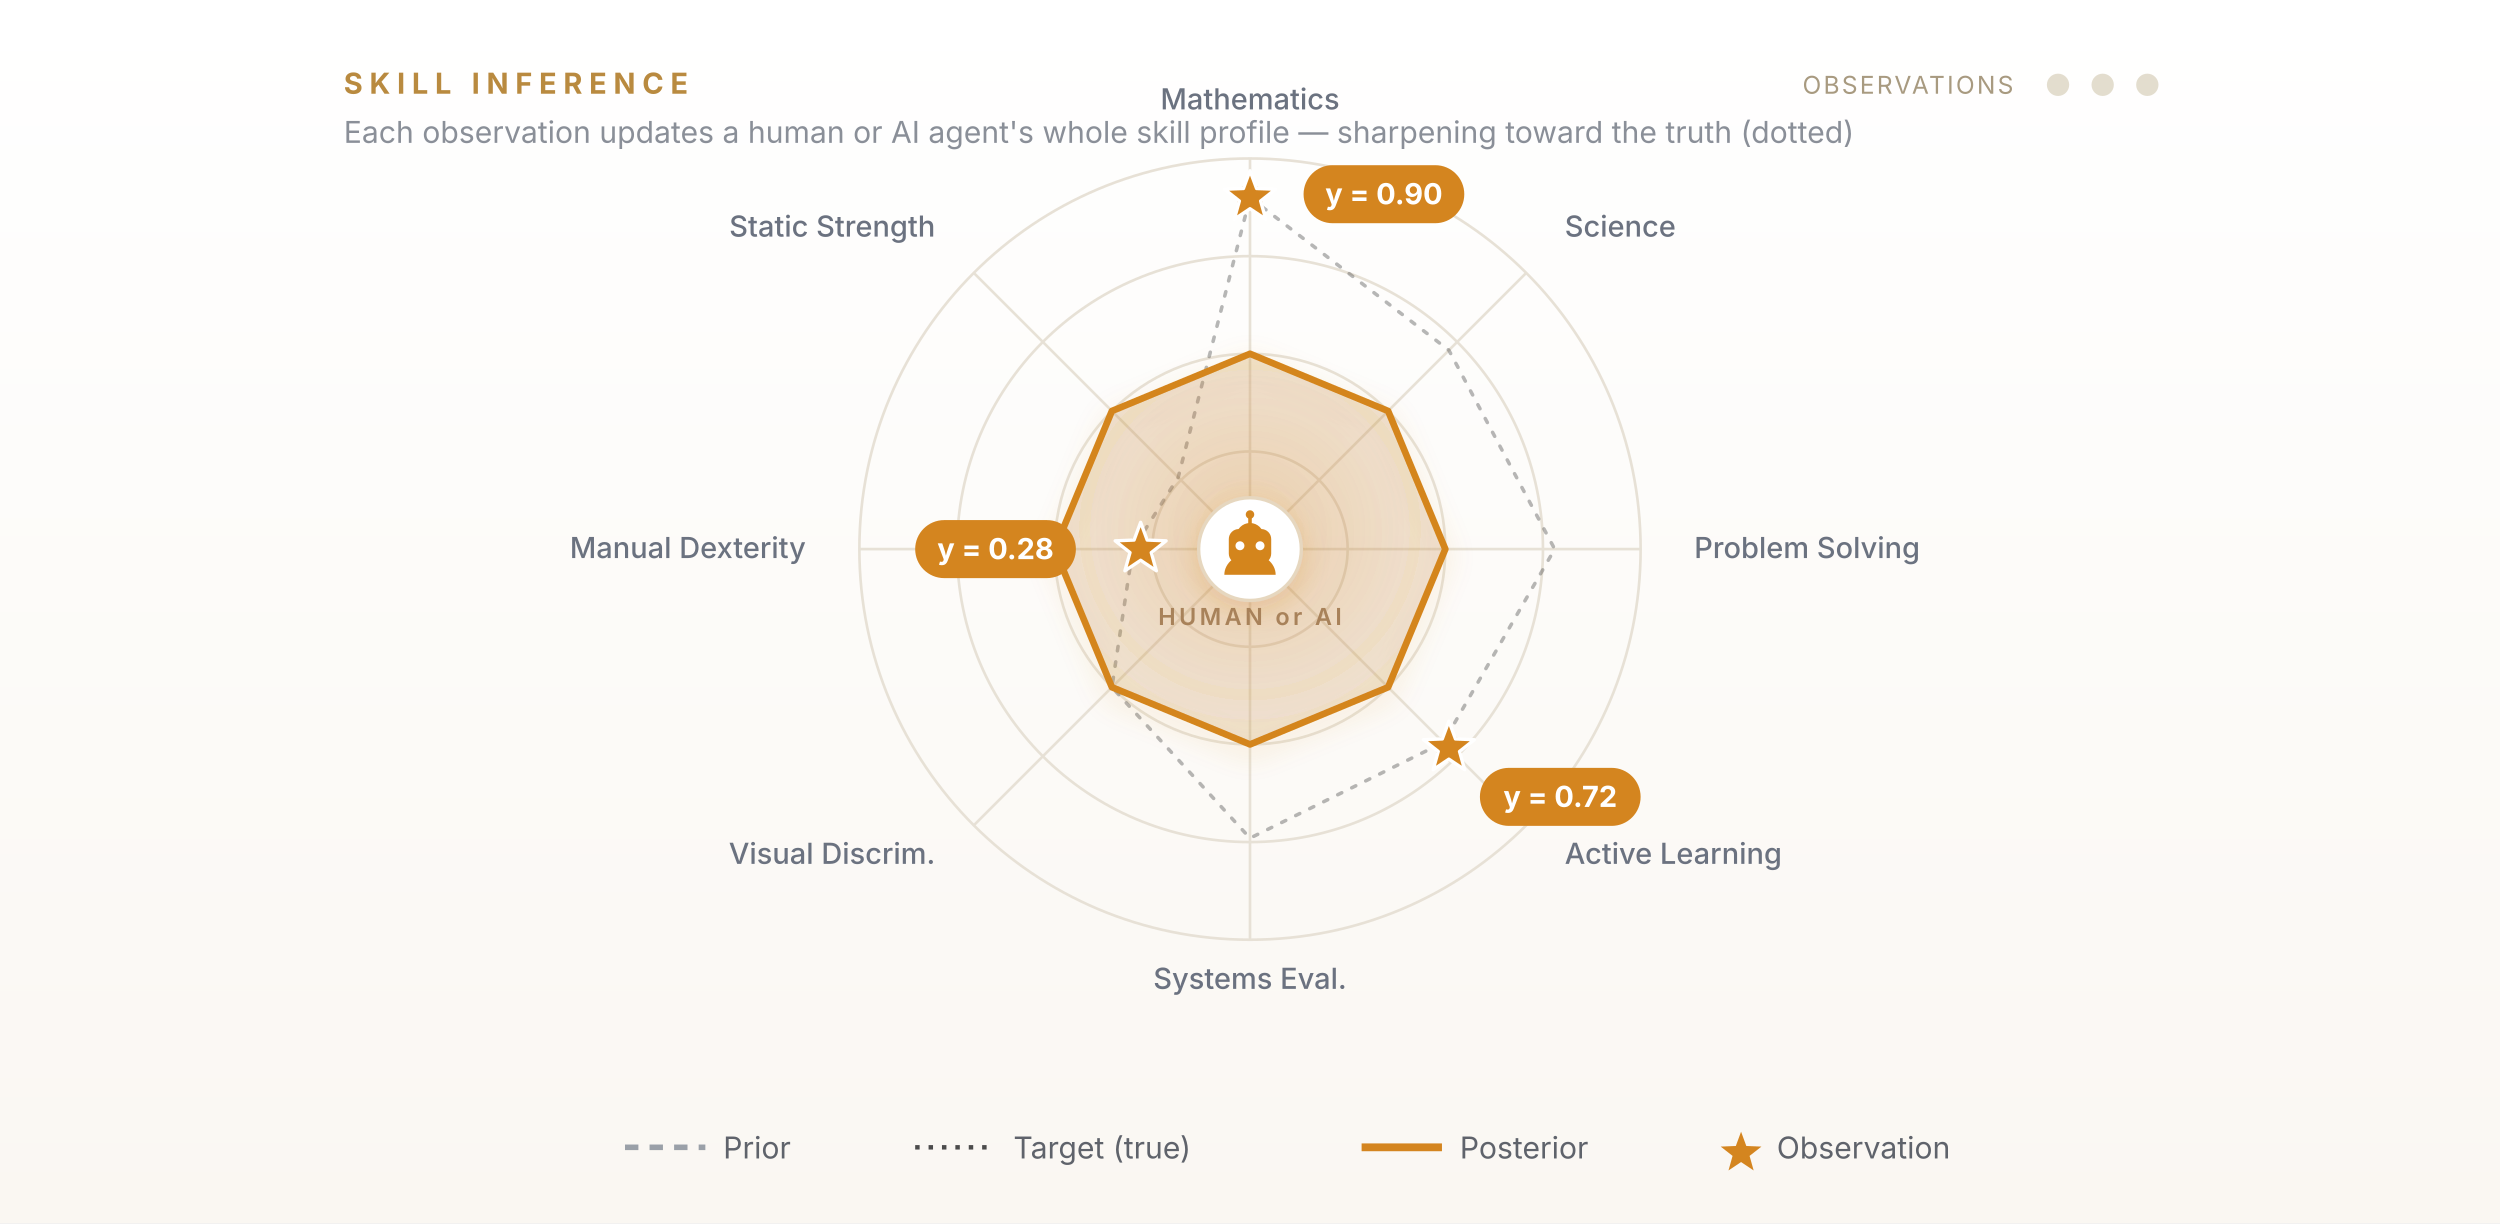
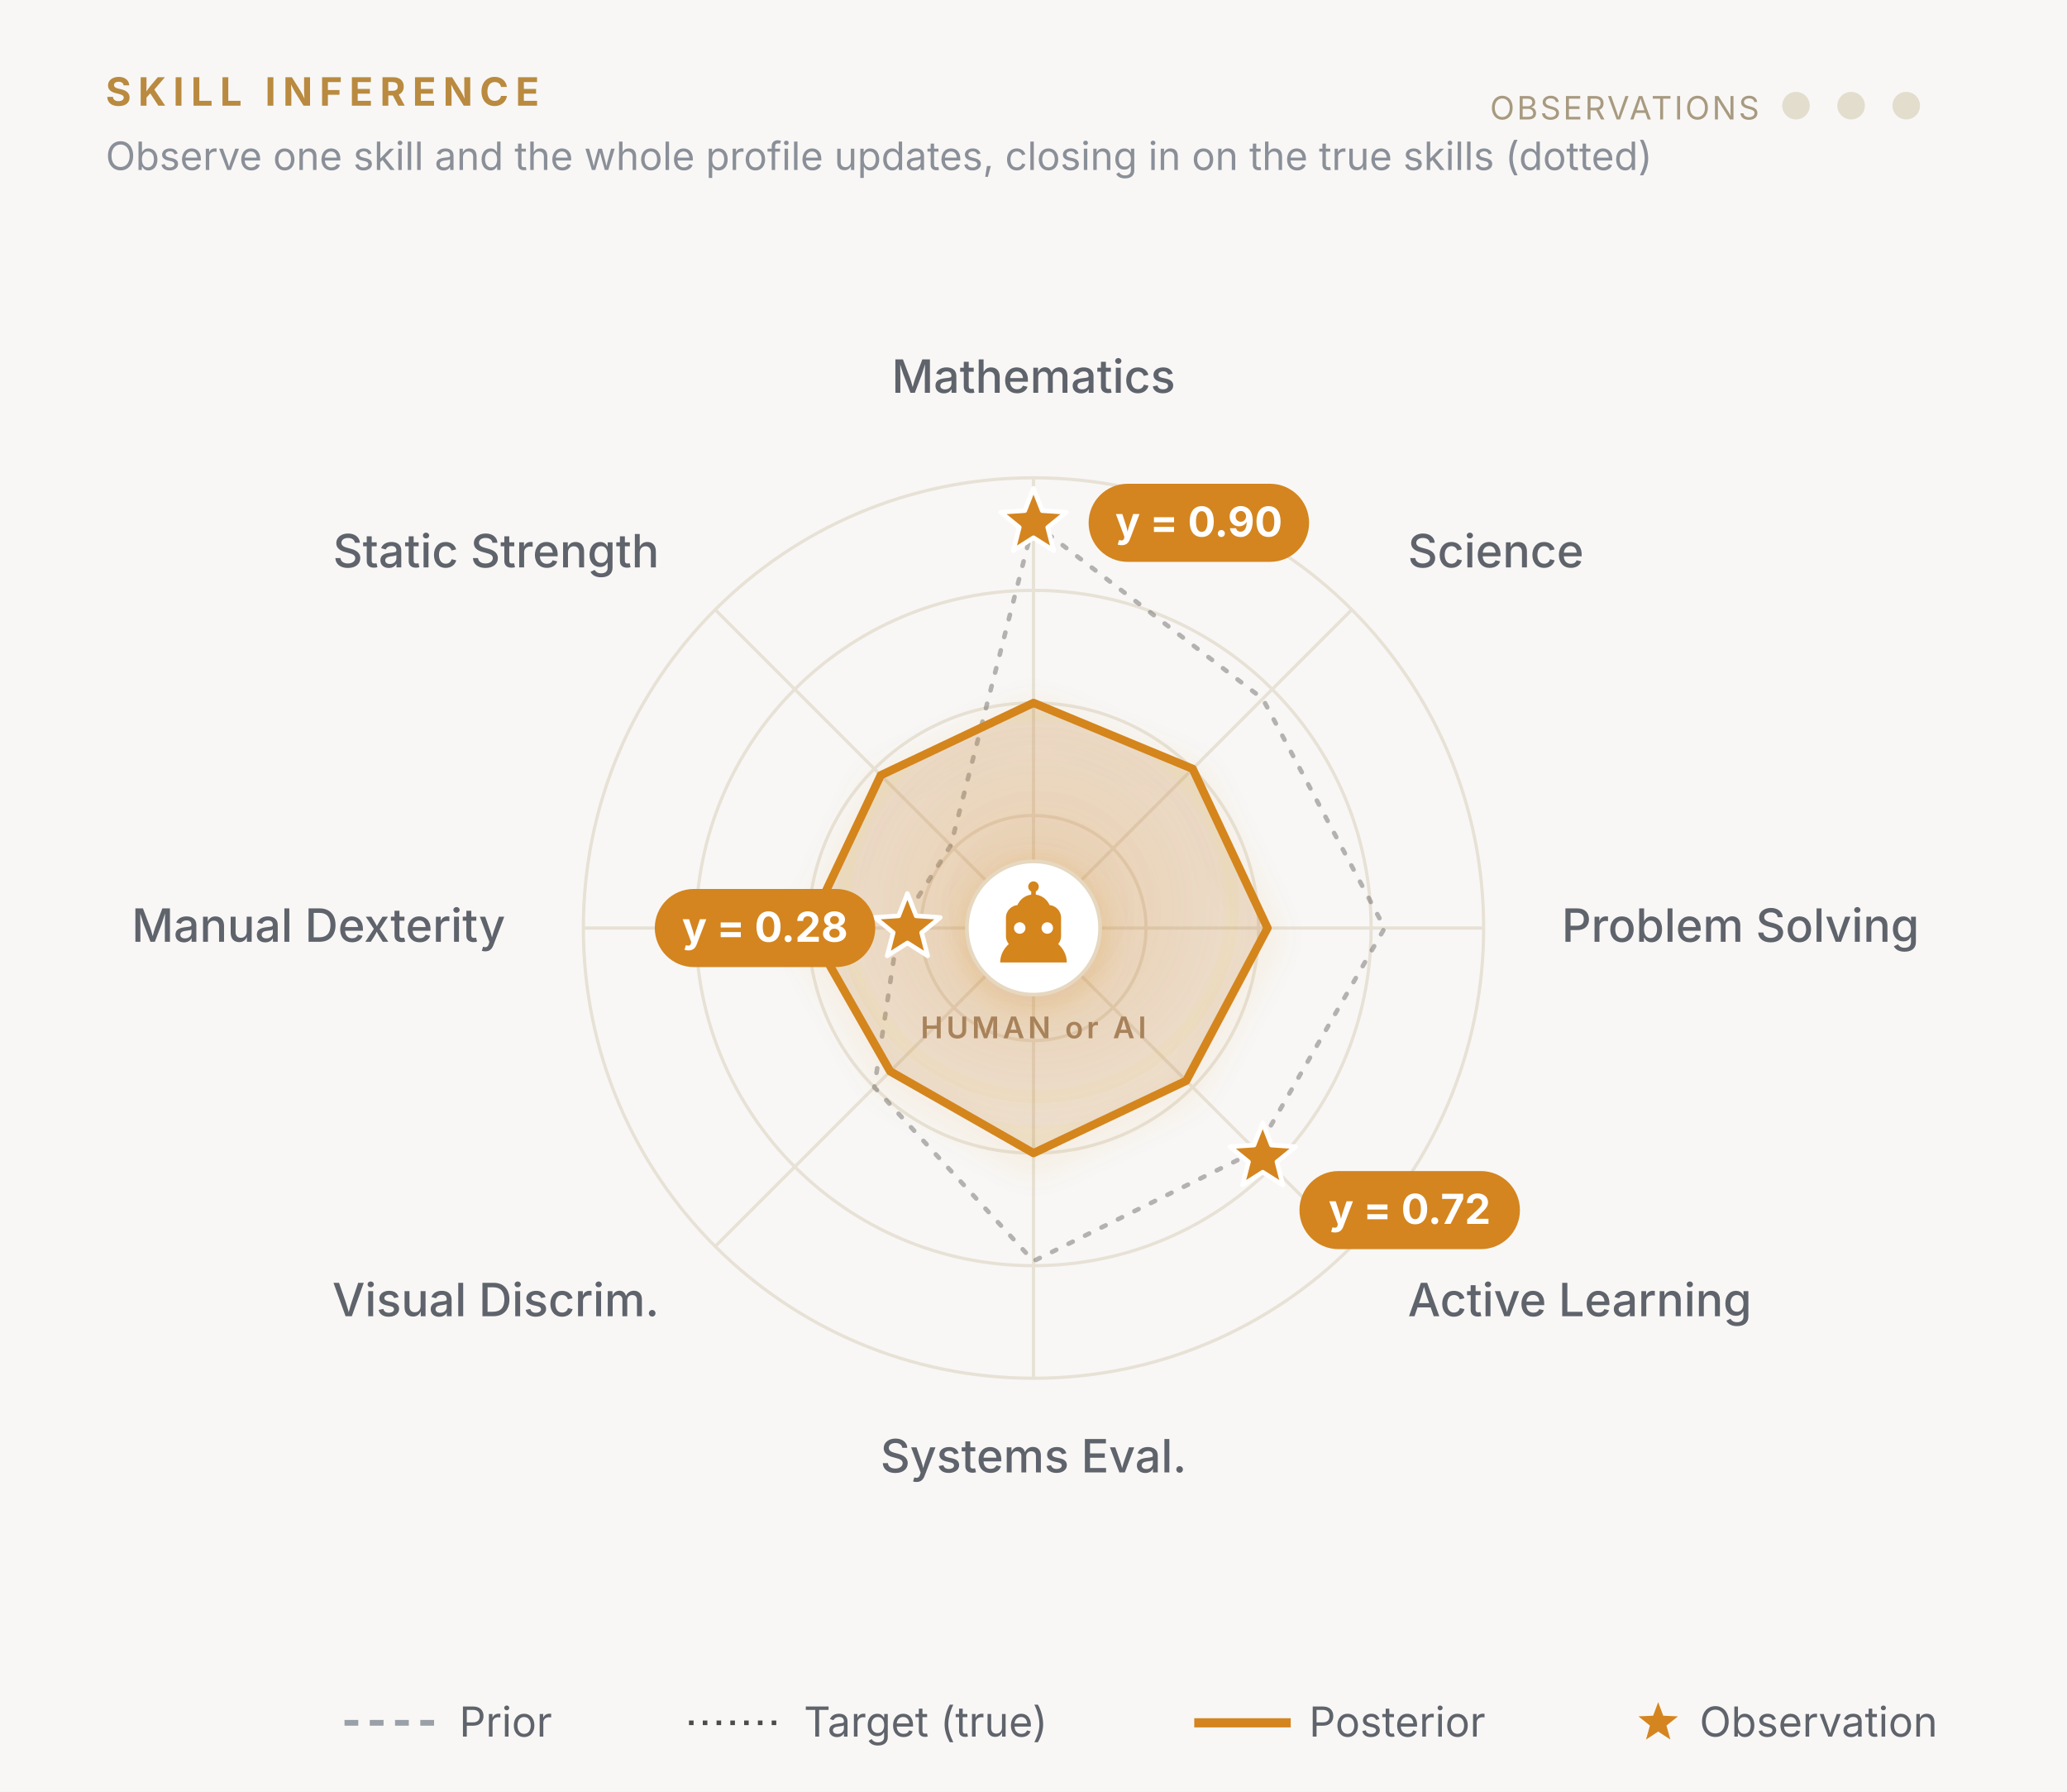
- <svg xmlns="http://www.w3.org/2000/svg" viewBox="-110 6 1120 548" preserveAspectRatio="xMidYMid slice" font-family="Inter, system-ui, -apple-system, sans-serif">
+ <svg xmlns="http://www.w3.org/2000/svg" viewBox="0 0 900 780" preserveAspectRatio="xMidYMid meet" font-family="Inter, system-ui, -apple-system, sans-serif">
  <defs>
-     <linearGradient id="bg" x1="0" y1="0" x2="0" y2="1">
-       <stop offset="0" stop-color="#ffffff" />
-       <stop offset="1" stop-color="#faf7f2" />
-     </linearGradient>
    <radialGradient id="postFill" cx="0.5" cy="0.45" r="0.65">
      <stop offset="0" stop-color="#d4851f" stop-opacity="0.28" />
      <stop offset="1" stop-color="#d4851f" stop-opacity="0.10" />
    </radialGradient>
    <filter id="soft" x="-30%" y="-30%" width="160%" height="160%">
-       <feDropShadow dx="0" dy="4" stdDeviation="6" flood-color="#d4851f" flood-opacity="0.22" />
+       <feDropShadow dx="0" dy="4" stdDeviation="7" flood-color="#d4851f" flood-opacity="0.22" />
    </filter>
  </defs>
-   <rect x="-110" y="6" width="1120" height="548" fill="url(#bg)" />
-   <text x="44" y="48" fill="#b98a3f" font-size="13" font-weight="700" letter-spacing="3">SKILL INFERENCE</text>
-   <text x="44" y="70" fill="#8a8f98" font-size="13.5">Each observation updates a human or AI agent's whole skill profile — sharpening toward the truth (dotted)</text>
-   <text x="792" y="48" text-anchor="end" fill="#a89a80" font-size="11" letter-spacing="1">OBSERVATIONS</text>
-   <circle cx="812" cy="44" r="5" fill="#e3ddce">
+   <rect width="900" height="780" fill="#f8f7f5" />
+   <text x="46" y="46" fill="#b98a3f" font-size="17" font-weight="700" letter-spacing="3">SKILL INFERENCE</text>
+   <text x="46" y="74" fill="#8a8f98" font-size="17">Observe one skill and the whole profile updates, closing in on the true skills (dotted)</text>
+   <text x="766" y="52" text-anchor="end" fill="#a89a80" font-size="14" letter-spacing="1">OBSERVATIONS</text>
+   <circle cx="782" cy="46" r="6" fill="#e3ddce">
    <animate attributeName="fill" dur="9s" repeatCount="indefinite" keyTimes="0;0.16;0.20;0.94;1" values="#e3ddce;#e3ddce;#d4851f;#d4851f;#e3ddce" />
  </circle>
-   <circle cx="832" cy="44" r="5" fill="#e3ddce">
+   <circle cx="806" cy="46" r="6" fill="#e3ddce">
    <animate attributeName="fill" dur="9s" repeatCount="indefinite" keyTimes="0;0.38;0.42;0.94;1" values="#e3ddce;#e3ddce;#d4851f;#d4851f;#e3ddce" />
  </circle>
-   <circle cx="852" cy="44" r="5" fill="#e3ddce">
+   <circle cx="830" cy="46" r="6" fill="#e3ddce">
    <animate attributeName="fill" dur="9s" repeatCount="indefinite" keyTimes="0;0.60;0.64;0.94;1" values="#e3ddce;#e3ddce;#d4851f;#d4851f;#e3ddce" />
  </circle>
-   <g fill="none" stroke="#e7e1d6" stroke-width="1.2">
-     <circle cx="450" cy="252" r="43.75" />
-     <circle cx="450" cy="252" r="87.5" />
-     <circle cx="450" cy="252" r="131.25" />
-     <circle cx="450" cy="252" r="175" />
+   <g fill="none" stroke="#e7e1d6" stroke-width="1.4">
+     <circle cx="450" cy="404" r="49.0" />
+     <circle cx="450" cy="404" r="98.0" />
+     <circle cx="450" cy="404" r="147.0" />
+     <circle cx="450" cy="404" r="196.0" />
  </g>
-   <g stroke="#e7e1d6" stroke-width="1.2">
-     <line x1="450" y1="252" x2="450" y2="77" />
-     <line x1="450" y1="252" x2="573.7" y2="128.3" />
-     <line x1="450" y1="252" x2="625" y2="252" />
-     <line x1="450" y1="252" x2="573.7" y2="375.7" />
-     <line x1="450" y1="252" x2="450" y2="427" />
-     <line x1="450" y1="252" x2="326.3" y2="375.7" />
-     <line x1="450" y1="252" x2="275" y2="252" />
-     <line x1="450" y1="252" x2="326.3" y2="128.3" />
+   <g stroke="#e7e1d6" stroke-width="1.4">
+     <line x1="450" y1="404" x2="450.0" y2="208.0" />
+     <line x1="450" y1="404" x2="588.6" y2="265.4" />
+     <line x1="450" y1="404" x2="646.0" y2="404.0" />
+     <line x1="450" y1="404" x2="588.6" y2="542.6" />
+     <line x1="450" y1="404" x2="450.0" y2="600.0" />
+     <line x1="450" y1="404" x2="311.4" y2="542.6" />
+     <line x1="450" y1="404" x2="254.0" y2="404.0" />
+     <line x1="450" y1="404" x2="311.4" y2="265.4" />
  </g>
-   <g fill="#6b7280" font-size="13" font-weight="500">
-     <text x="450" y="55" text-anchor="middle">Mathematics</text>
-     <text x="591" y="112" text-anchor="start">Science</text>
-     <text x="649" y="256" text-anchor="start">Problem Solving</text>
-     <text x="591" y="393" text-anchor="start">Active Learning</text>
-     <text x="450" y="449" text-anchor="middle">Systems Eval.</text>
-     <text x="309" y="393" text-anchor="end">Visual Discrim.</text>
-     <text x="251" y="256" text-anchor="end">Manual Dexterity</text>
-     <text x="309" y="112" text-anchor="end">Static Strength</text>
+   <g fill="#5f636b" font-size="20" font-weight="500">
+     <text x="450" y="171" text-anchor="middle">Mathematics</text>
+     <text x="613" y="247" text-anchor="start">Science</text>
+     <text x="680" y="410" text-anchor="start">Problem Solving</text>
+     <text x="613" y="573" text-anchor="start">Active Learning</text>
+     <text x="450" y="641" text-anchor="middle">Systems Eval.</text>
+     <text x="287" y="573" text-anchor="end">Visual Discrim.</text>
+     <text x="220" y="410" text-anchor="end">Manual Dexterity</text>
+     <text x="287" y="247" text-anchor="end">Static Strength</text>
  </g>
-   <polygon points="450,94.5 539.1,162.9 586.5,252 536.62,338.62 450,381.5 388.13,313.87 397.5,252 417.83,219.83" fill="none" stroke="#4b4b4b" stroke-width="1.6" stroke-dasharray="2 5" stroke-linejoin="round" stroke-linecap="round" opacity="0.4" />
-   <polygon points="450,164.5 511.87,190.13 537.5,252 511.87,313.87 450,339.5 388.13,313.87 362.5,252 388.13,190.13" fill="#9aa0a8" fill-opacity="0.08" stroke="#9aa0a8" stroke-width="2" stroke-dasharray="6 5" stroke-linejoin="round" />
-   <polygon fill="url(#postFill)" stroke="#d4851f" stroke-width="3" stroke-linejoin="round" filter="url(#soft)" points="450,164.5 511.87,190.13 537.5,252 511.87,313.87 450,339.5 388.13,313.87 362.5,252 388.13,190.13">
-     <animate attributeName="points" dur="9s" repeatCount="indefinite" calcMode="spline" keyTimes="0;0.08;0.20;0.30;0.42;0.52;0.64;0.86;1" keySplines="0.4 0 0.2 1;0.4 0 0.2 1;0.4 0 0.2 1;0.4 0 0.2 1;0.4 0 0.2 1;0.4 0 0.2 1;0.4 0 0.2 1;0.4 0 0.2 1" values="450,164.5 511.87,190.13 537.5,252 511.87,313.87 450,339.5 388.13,313.87 362.5,252 388.13,190.13;               450,164.5 511.87,190.13 537.5,252 511.87,313.87 450,339.5 388.13,313.87 362.5,252 388.13,190.13;               450,103.25 526.72,175.28 562,252 524.25,326.25 450,360.5 389.37,312.63 376.5,252 400.5,202.5;               450,103.25 526.72,175.28 562,252 524.25,326.25 450,360.5 389.37,312.63 376.5,252 400.5,202.5;               450,101.5 530.43,171.57 567.25,252 527.96,329.96 450,365.75 388.13,313.87 395.75,252 412.88,214.88;               450,101.5 530.43,171.57 567.25,252 527.96,329.96 450,365.75 388.13,313.87 395.75,252 412.88,214.88;               450,96.25 537.86,164.14 584.75,252 537.86,339.86 450,379.75 388.13,313.87 397.5,252 416.59,218.59;               450,96.25 537.86,164.14 584.75,252 537.86,339.86 450,379.75 388.13,313.87 397.5,252 416.59,218.59;               450,164.5 511.87,190.13 537.5,252 511.87,313.87 450,339.5 388.13,313.87 362.5,252 388.13,190.13" />
+   <polygon points="450.0,227.6 549.8,304.2 602.9,404.0 547.0,501.0 450.0,549.0 380.7,473.3 391.2,404.0 414.0,368.0" fill="none" stroke="#4b4b4b" stroke-width="2" stroke-dasharray="2 6" stroke-linejoin="round" stroke-linecap="round" opacity="0.4" />
+   <polygon points="450.0,306.0 519.3,334.7 551.9,404.0 516.5,470.5 450.0,502.0 387.6,466.4 352.0,404.0 383.5,337.5" fill="#9aa0a8" fill-opacity="0.08" stroke="#9aa0a8" stroke-width="2.4" stroke-dasharray="7 6" stroke-linejoin="round" />
+   <polygon fill="url(#postFill)" stroke="#d4851f" stroke-width="3.6" stroke-linejoin="round" filter="url(#soft)" points="450.0,306.0 519.3,334.7 551.9,404.0 516.5,470.5 450.0,502.0 387.6,466.4 352.0,404.0 383.5,337.5">
+     <animate attributeName="points" dur="9s" repeatCount="indefinite" calcMode="spline" keyTimes="0;0.08;0.20;0.30;0.42;0.52;0.64;0.86;1" keySplines="0.4 0 0.2 1;0.4 0 0.2 1;0.4 0 0.2 1;0.4 0 0.2 1;0.4 0 0.2 1;0.4 0 0.2 1;0.4 0 0.2 1;0.4 0 0.2 1" values="450.0,306.0 519.3,334.7 551.9,404.0 516.5,470.5 450.0,502.0 387.6,466.4 352.0,404.0 383.5,337.5;450.0,306.0 519.3,334.7 551.9,404.0 516.5,470.5 450.0,502.0 387.6,466.4 352.0,404.0 383.5,337.5;450.0,237.4 535.9,318.1 575.4,404.0 533.2,487.2 450.0,525.5 382.1,471.9 367.7,404.0 394.6,348.6;450.0,237.4 535.9,318.1 575.4,404.0 533.2,487.2 450.0,525.5 382.1,471.9 367.7,404.0 394.6,348.6;450.0,235.4 540.1,313.9 581.3,404.0 537.3,491.3 450.0,531.4 380.7,473.3 389.2,404.0 408.4,362.4;450.0,235.4 540.1,313.9 581.3,404.0 537.3,491.3 450.0,531.4 380.7,473.3 389.2,404.0 408.4,362.4;450.0,229.6 548.4,305.6 600.9,404.0 548.4,502.4 450.0,547.1 380.7,473.3 391.2,404.0 412.6,366.6;450.0,229.6 548.4,305.6 600.9,404.0 548.4,502.4 450.0,547.1 380.7,473.3 391.2,404.0 412.6,366.6;450.0,306.0 519.3,334.7 551.9,404.0 516.5,470.5 450.0,502.0 387.6,466.4 352.0,404.0 383.5,337.5" />
  </polygon>
  <g>
    <animate attributeName="opacity" dur="9s" repeatCount="indefinite" keyTimes="0;0.16;0.20;0.94;1" values="0;0;1;1;0" />
-     <circle cx="450" cy="94.5" r="6" fill="#d4851f" opacity="0.5">
-       <animate attributeName="r" dur="1.6s" repeatCount="indefinite" values="6;22;6" />
+     <circle cx="450.0" cy="227.6" r="7" fill="#d4851f" opacity="0.5">
+       <animate attributeName="r" dur="1.6s" repeatCount="indefinite" values="7;24;7" />
      <animate attributeName="opacity" dur="1.6s" repeatCount="indefinite" values="0.5;0;0.5" />
    </circle>
-     <polygon points="450,82.5 452.94,90.45 461.41,90.79 454.76,96.05 457.05,104.21 450,99.5 442.95,104.21 445.24,96.05 438.59,90.79 447.06,90.45" fill="#d4851f" stroke="#ffffff" stroke-width="1.5" stroke-linejoin="round" />
-     <g transform="translate(474,80)">
-       <rect x="0" y="0" width="72" height="26" rx="13" fill="#d4851f" />
-       <text x="36" y="17.5" text-anchor="middle" fill="#ffffff" font-size="13" font-weight="700">y = 0.90</text>
+     <polygon points="450.0,212.6 453.8,222.3 464.3,223.0 456.2,229.6 458.8,239.7 450.0,234.1 441.2,239.7 443.8,229.6 435.7,223.0 446.2,222.3" fill="#d4851f" stroke="#ffffff" stroke-width="2" stroke-linejoin="round" />
+     <g transform="translate(474.0,210.6)">
+       <rect x="0" y="0" width="96" height="34" rx="17.0" fill="#d4851f" />
+       <text x="48.0" y="23" text-anchor="middle" fill="#ffffff" font-size="18" font-weight="700">y = 0.90</text>
    </g>
  </g>
  <g>
    <animate attributeName="opacity" dur="9s" repeatCount="indefinite" keyTimes="0;0.38;0.42;0.94;1" values="0;0;1;1;0" />
-     <circle cx="401" cy="252" r="6" fill="#d4851f" opacity="0.5">
-       <animate attributeName="r" dur="1.6s" repeatCount="indefinite" values="6;22;6" />
+     <circle cx="395.1" cy="404.0" r="7" fill="#d4851f" opacity="0.5">
+       <animate attributeName="r" dur="1.6s" repeatCount="indefinite" values="7;24;7" />
      <animate attributeName="opacity" dur="1.6s" repeatCount="indefinite" values="0.5;0;0.5" />
    </circle>
-     <polygon points="401,240 403.94,247.95 412.41,248.29 405.76,253.55 408.05,261.71 401,257 393.95,261.71 396.24,253.55 389.59,248.29 398.06,247.95" fill="#d4851f" stroke="#ffffff" stroke-width="1.5" stroke-linejoin="round" />
-     <g transform="translate(300,239)">
-       <rect x="0" y="0" width="72" height="26" rx="13" fill="#d4851f" />
-       <text x="36" y="17.5" text-anchor="middle" fill="#ffffff" font-size="13" font-weight="700">y = 0.28</text>
+     <polygon points="395.1,389.0 398.9,398.7 409.4,399.4 401.3,406.0 403.9,416.1 395.1,410.5 386.3,416.1 388.9,406.0 380.9,399.4 391.3,398.7" fill="#d4851f" stroke="#ffffff" stroke-width="2" stroke-linejoin="round" />
+     <g transform="translate(285.1,387.0)">
+       <rect x="0" y="0" width="96" height="34" rx="17.0" fill="#d4851f" />
+       <text x="48.0" y="23" text-anchor="middle" fill="#ffffff" font-size="18" font-weight="700">y = 0.28</text>
    </g>
  </g>
  <g>
    <animate attributeName="opacity" dur="9s" repeatCount="indefinite" keyTimes="0;0.60;0.64;0.94;1" values="0;0;1;1;0" />
-     <circle cx="539.1" cy="341.1" r="6" fill="#d4851f" opacity="0.5">
-       <animate attributeName="r" dur="1.6s" repeatCount="indefinite" values="6;22;6" />
+     <circle cx="549.8" cy="503.8" r="7" fill="#d4851f" opacity="0.5">
+       <animate attributeName="r" dur="1.6s" repeatCount="indefinite" values="7;24;7" />
      <animate attributeName="opacity" dur="1.6s" repeatCount="indefinite" values="0.5;0;0.5" />
    </circle>
-     <polygon points="539.1,329.1 542.04,337.05 550.51,337.39 543.86,342.65 546.15,350.81 539.1,346.1 532.05,350.81 534.34,342.65 527.69,337.39 536.16,337.05" fill="#d4851f" stroke="#ffffff" stroke-width="1.5" stroke-linejoin="round" />
-     <g transform="translate(553,350)">
-       <rect x="0" y="0" width="72" height="26" rx="13" fill="#d4851f" />
-       <text x="36" y="17.5" text-anchor="middle" fill="#ffffff" font-size="13" font-weight="700">y = 0.72</text>
+     <polygon points="549.8,488.8 553.6,498.5 564.1,499.2 556.0,505.8 558.6,515.9 549.8,510.3 541.0,515.9 543.6,505.8 535.5,499.2 546.0,498.5" fill="#d4851f" stroke="#ffffff" stroke-width="2" stroke-linejoin="round" />
+     <g transform="translate(565.8,509.8)">
+       <rect x="0" y="0" width="96" height="34" rx="17.0" fill="#d4851f" />
+       <text x="48.0" y="23" text-anchor="middle" fill="#ffffff" font-size="18" font-weight="700">y = 0.72</text>
    </g>
  </g>
  <g filter="url(#soft)">
-     <circle cx="450" cy="252" r="23" fill="#ffffff" stroke="#e6d7bf" stroke-width="1.5" />
+     <circle cx="450" cy="404" r="29" fill="#ffffff" stroke="#e6d7bf" stroke-width="1.6" />
    <g>
      <animate attributeName="opacity" dur="4.5s" repeatCount="indefinite" keyTimes="0;0.42;0.5;0.92;1" values="1;1;0;0;1" />
-       <circle cx="450" cy="246.5" r="6.2" fill="#d4851f" />
-       <path d="M438.5 263.5 a11.5 9.5 0 0 1 23 0 Z" fill="#d4851f" />
+       <circle cx="450" cy="397" r="7.6" fill="#d4851f" />
+       <path d="M435.5 419 a14.5 12 0 0 1 29 0 Z" fill="#d4851f" />
    </g>
    <g>
      <animate attributeName="opacity" dur="4.5s" repeatCount="indefinite" keyTimes="0;0.42;0.5;0.92;1" values="0;0;1;1;0" />
-       <line x1="450" y1="242" x2="450" y2="238" stroke="#d4851f" stroke-width="1.6" />
-       <circle cx="450" cy="236.5" r="1.9" fill="#d4851f" />
-       <rect x="440.5" y="243" width="19" height="15.5" rx="4.5" fill="#d4851f" />
-       <circle cx="445.5" cy="250.5" r="2" fill="#ffffff" />
-       <circle cx="454.5" cy="250.5" r="2" fill="#ffffff" />
+       <line x1="450" y1="392" x2="450" y2="387" stroke="#d4851f" stroke-width="2" />
+       <circle cx="450" cy="386" r="2.3" fill="#d4851f" />
+       <rect x="438" y="394" width="24" height="19" rx="5.5" fill="#d4851f" />
+       <circle cx="444" cy="404" r="2.5" fill="#ffffff" />
+       <circle cx="456" cy="404" r="2.5" fill="#ffffff" />
    </g>
  </g>
-   <text x="450" y="252" dy="34" text-anchor="middle" fill="#a8825a" font-size="10.5" font-weight="600" letter-spacing="1.5">HUMAN or AI</text>
-   <g font-size="13.5" fill="#5f636b">
-     <line x1="170" y1="520" x2="206" y2="520" stroke="#9aa0a8" stroke-width="2.5" stroke-dasharray="6 5" />
-     <text x="214" y="525" text-anchor="start">Prior</text>
-     <line x1="300" y1="520" x2="336" y2="520" stroke="#4b4b4b" stroke-width="2" stroke-dasharray="2 4" />
-     <text x="344" y="525" text-anchor="start">Target (true)</text>
-     <line x1="500" y1="520" x2="536" y2="520" stroke="#d4851f" stroke-width="3.5" />
-     <text x="544" y="525" text-anchor="start">Posterior</text>
-     <polygon points="670,513 672.35,519.4 679.13,519.67 673.81,523.84 675.64,530.37 670,526.6 664.36,530.37 666.19,523.84 660.87,519.67 667.65,519.4" fill="#d4851f" />
-     <text x="686" y="525" text-anchor="start">Observation</text>
+   <text x="450" y="452" text-anchor="middle" fill="#a8825a" font-size="13" font-weight="600" letter-spacing="1.5">HUMAN or AI</text>
+   <g font-size="18" fill="#5f636b">
+     <line x1="150" y1="750" x2="192" y2="750" stroke="#9aa0a8" stroke-width="2.5" stroke-dasharray="6 5" />
+     <text x="200" y="756" text-anchor="start">Prior</text>
+     <line x1="300" y1="750" x2="342" y2="750" stroke="#4b4b4b" stroke-width="2" stroke-dasharray="2 4" />
+     <text x="350" y="756" text-anchor="start">Target (true)</text>
+     <line x1="520" y1="750" x2="562" y2="750" stroke="#d4851f" stroke-width="4" />
+     <text x="570" y="756" text-anchor="start">Posterior</text>
+     <polygon points="722.0,741.0 724.2,746.9 730.6,747.2 725.6,751.2 727.3,757.3 722.0,753.8 716.7,757.3 718.4,751.2 713.4,747.2 719.8,746.9" fill="#d4851f" />
+     <text x="740" y="756" text-anchor="start">Observation</text>
  </g>
</svg>
